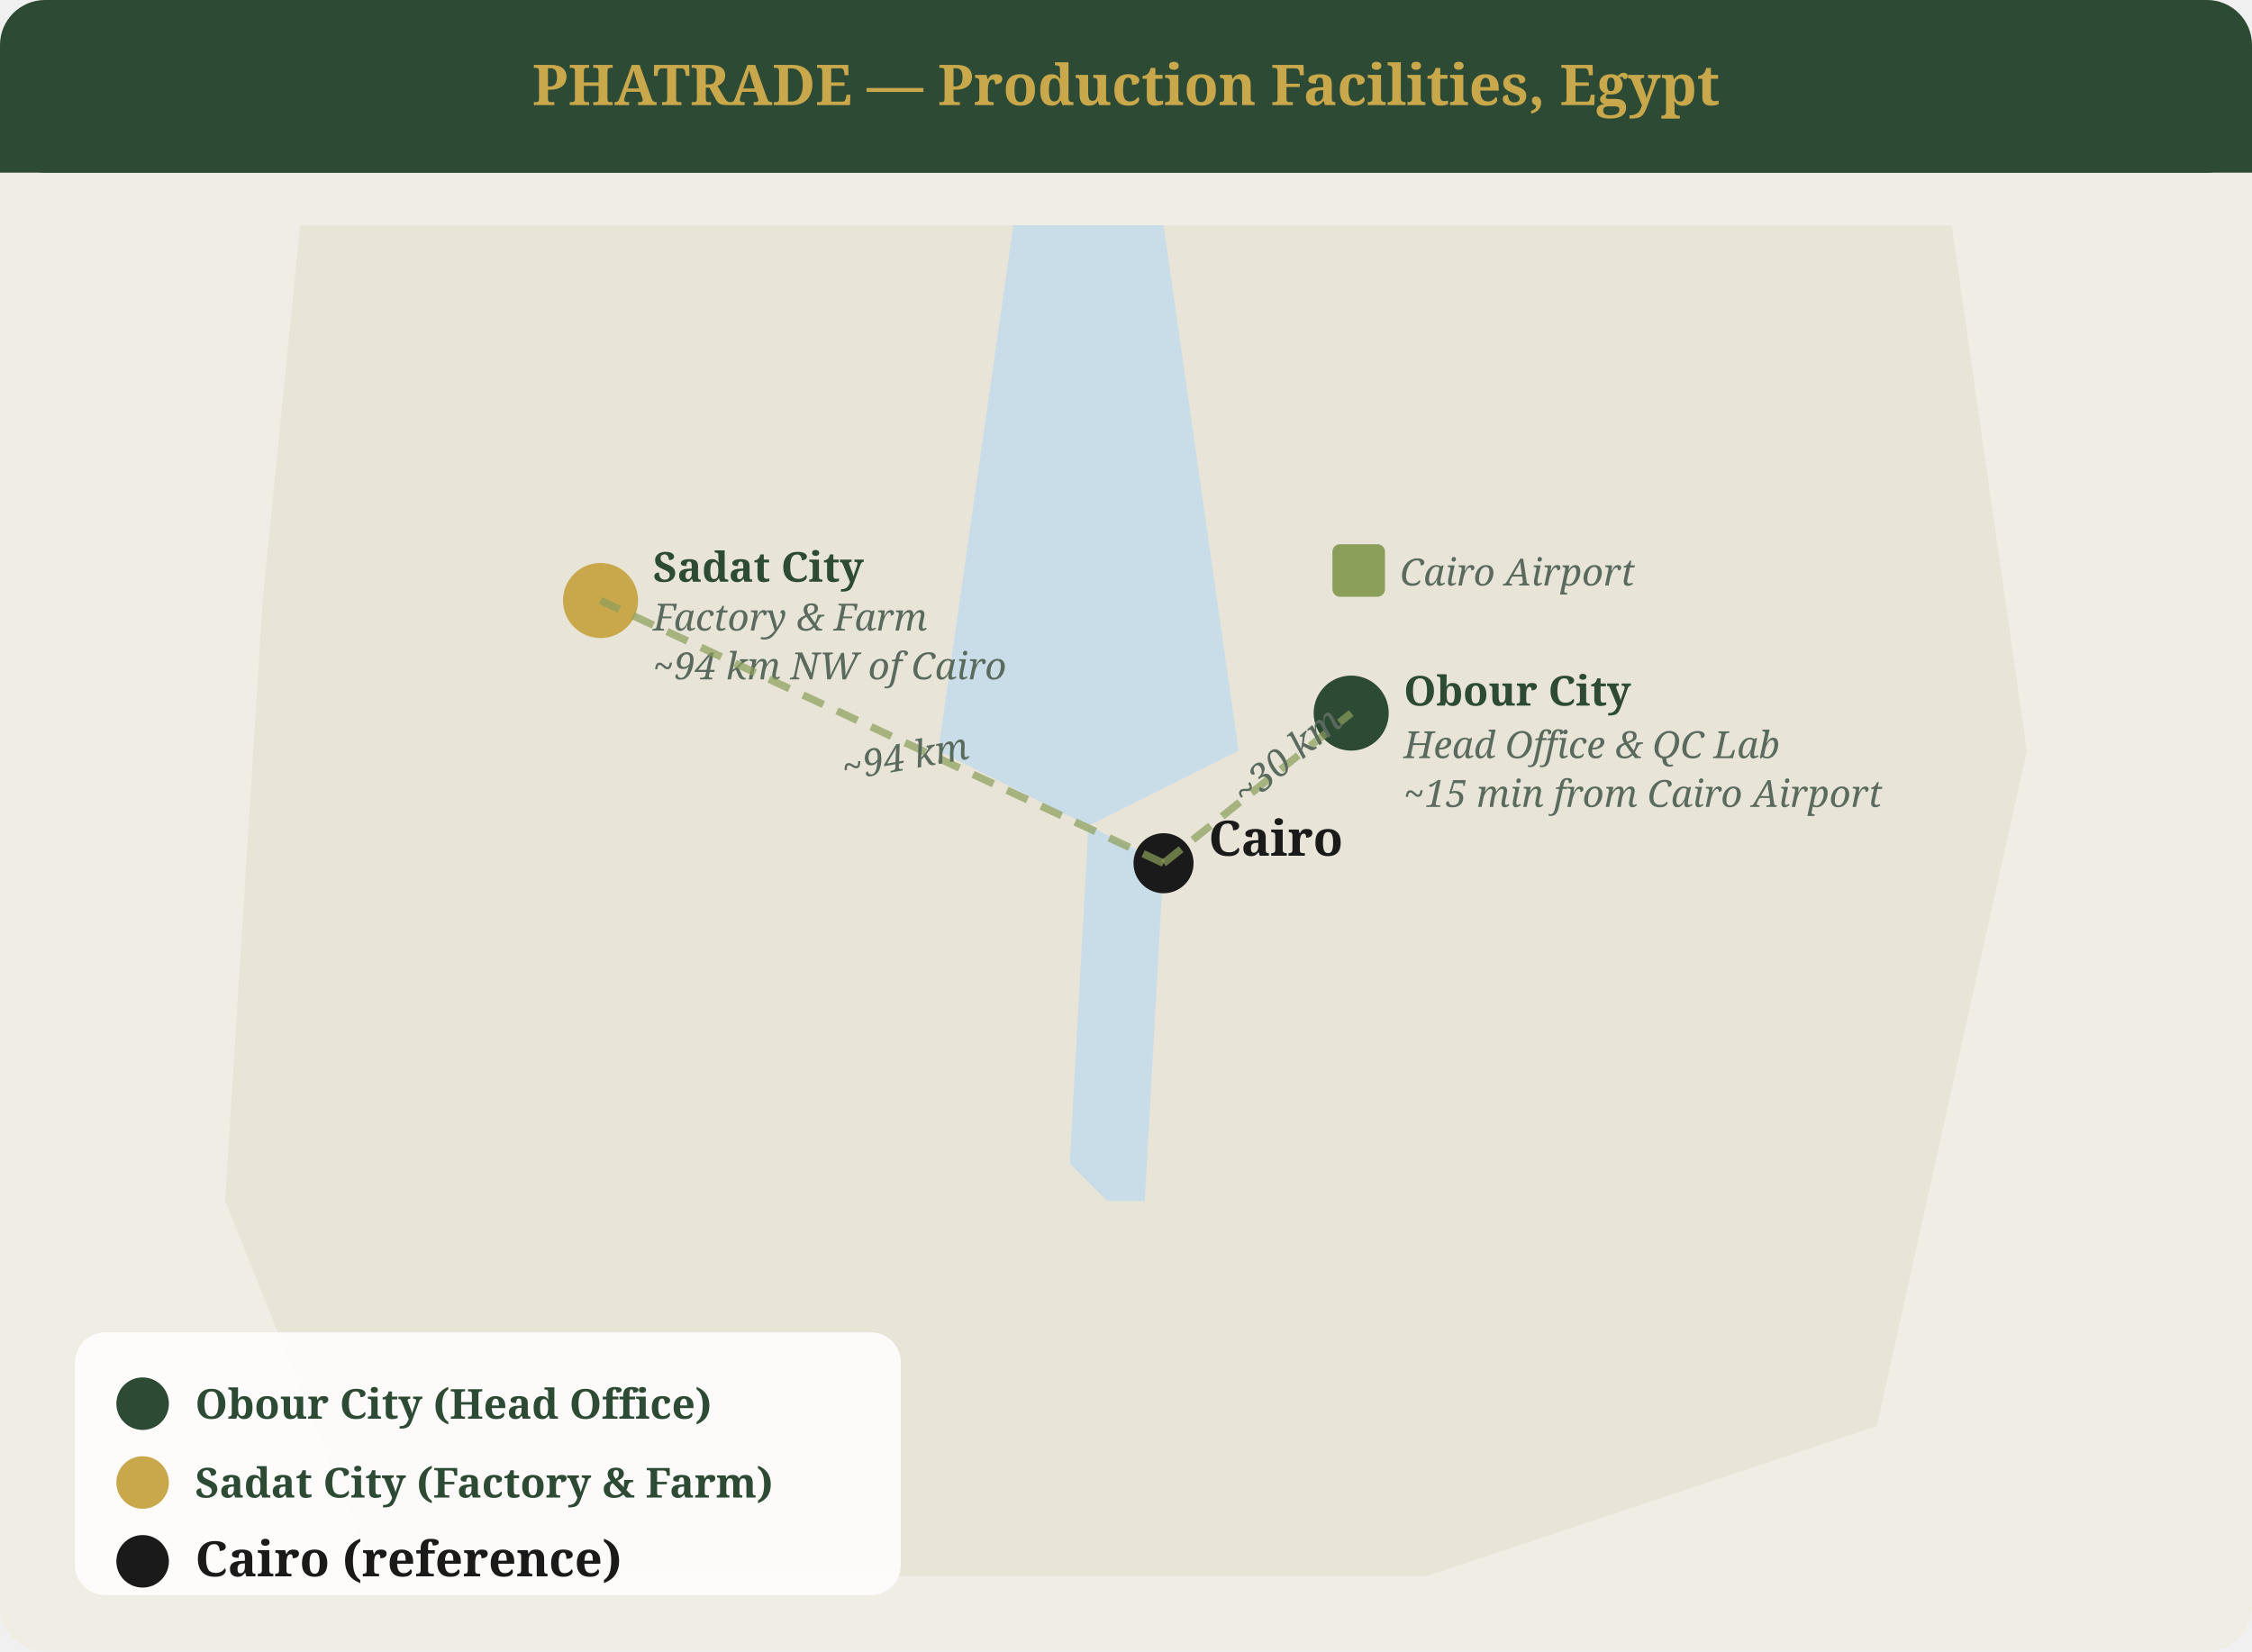
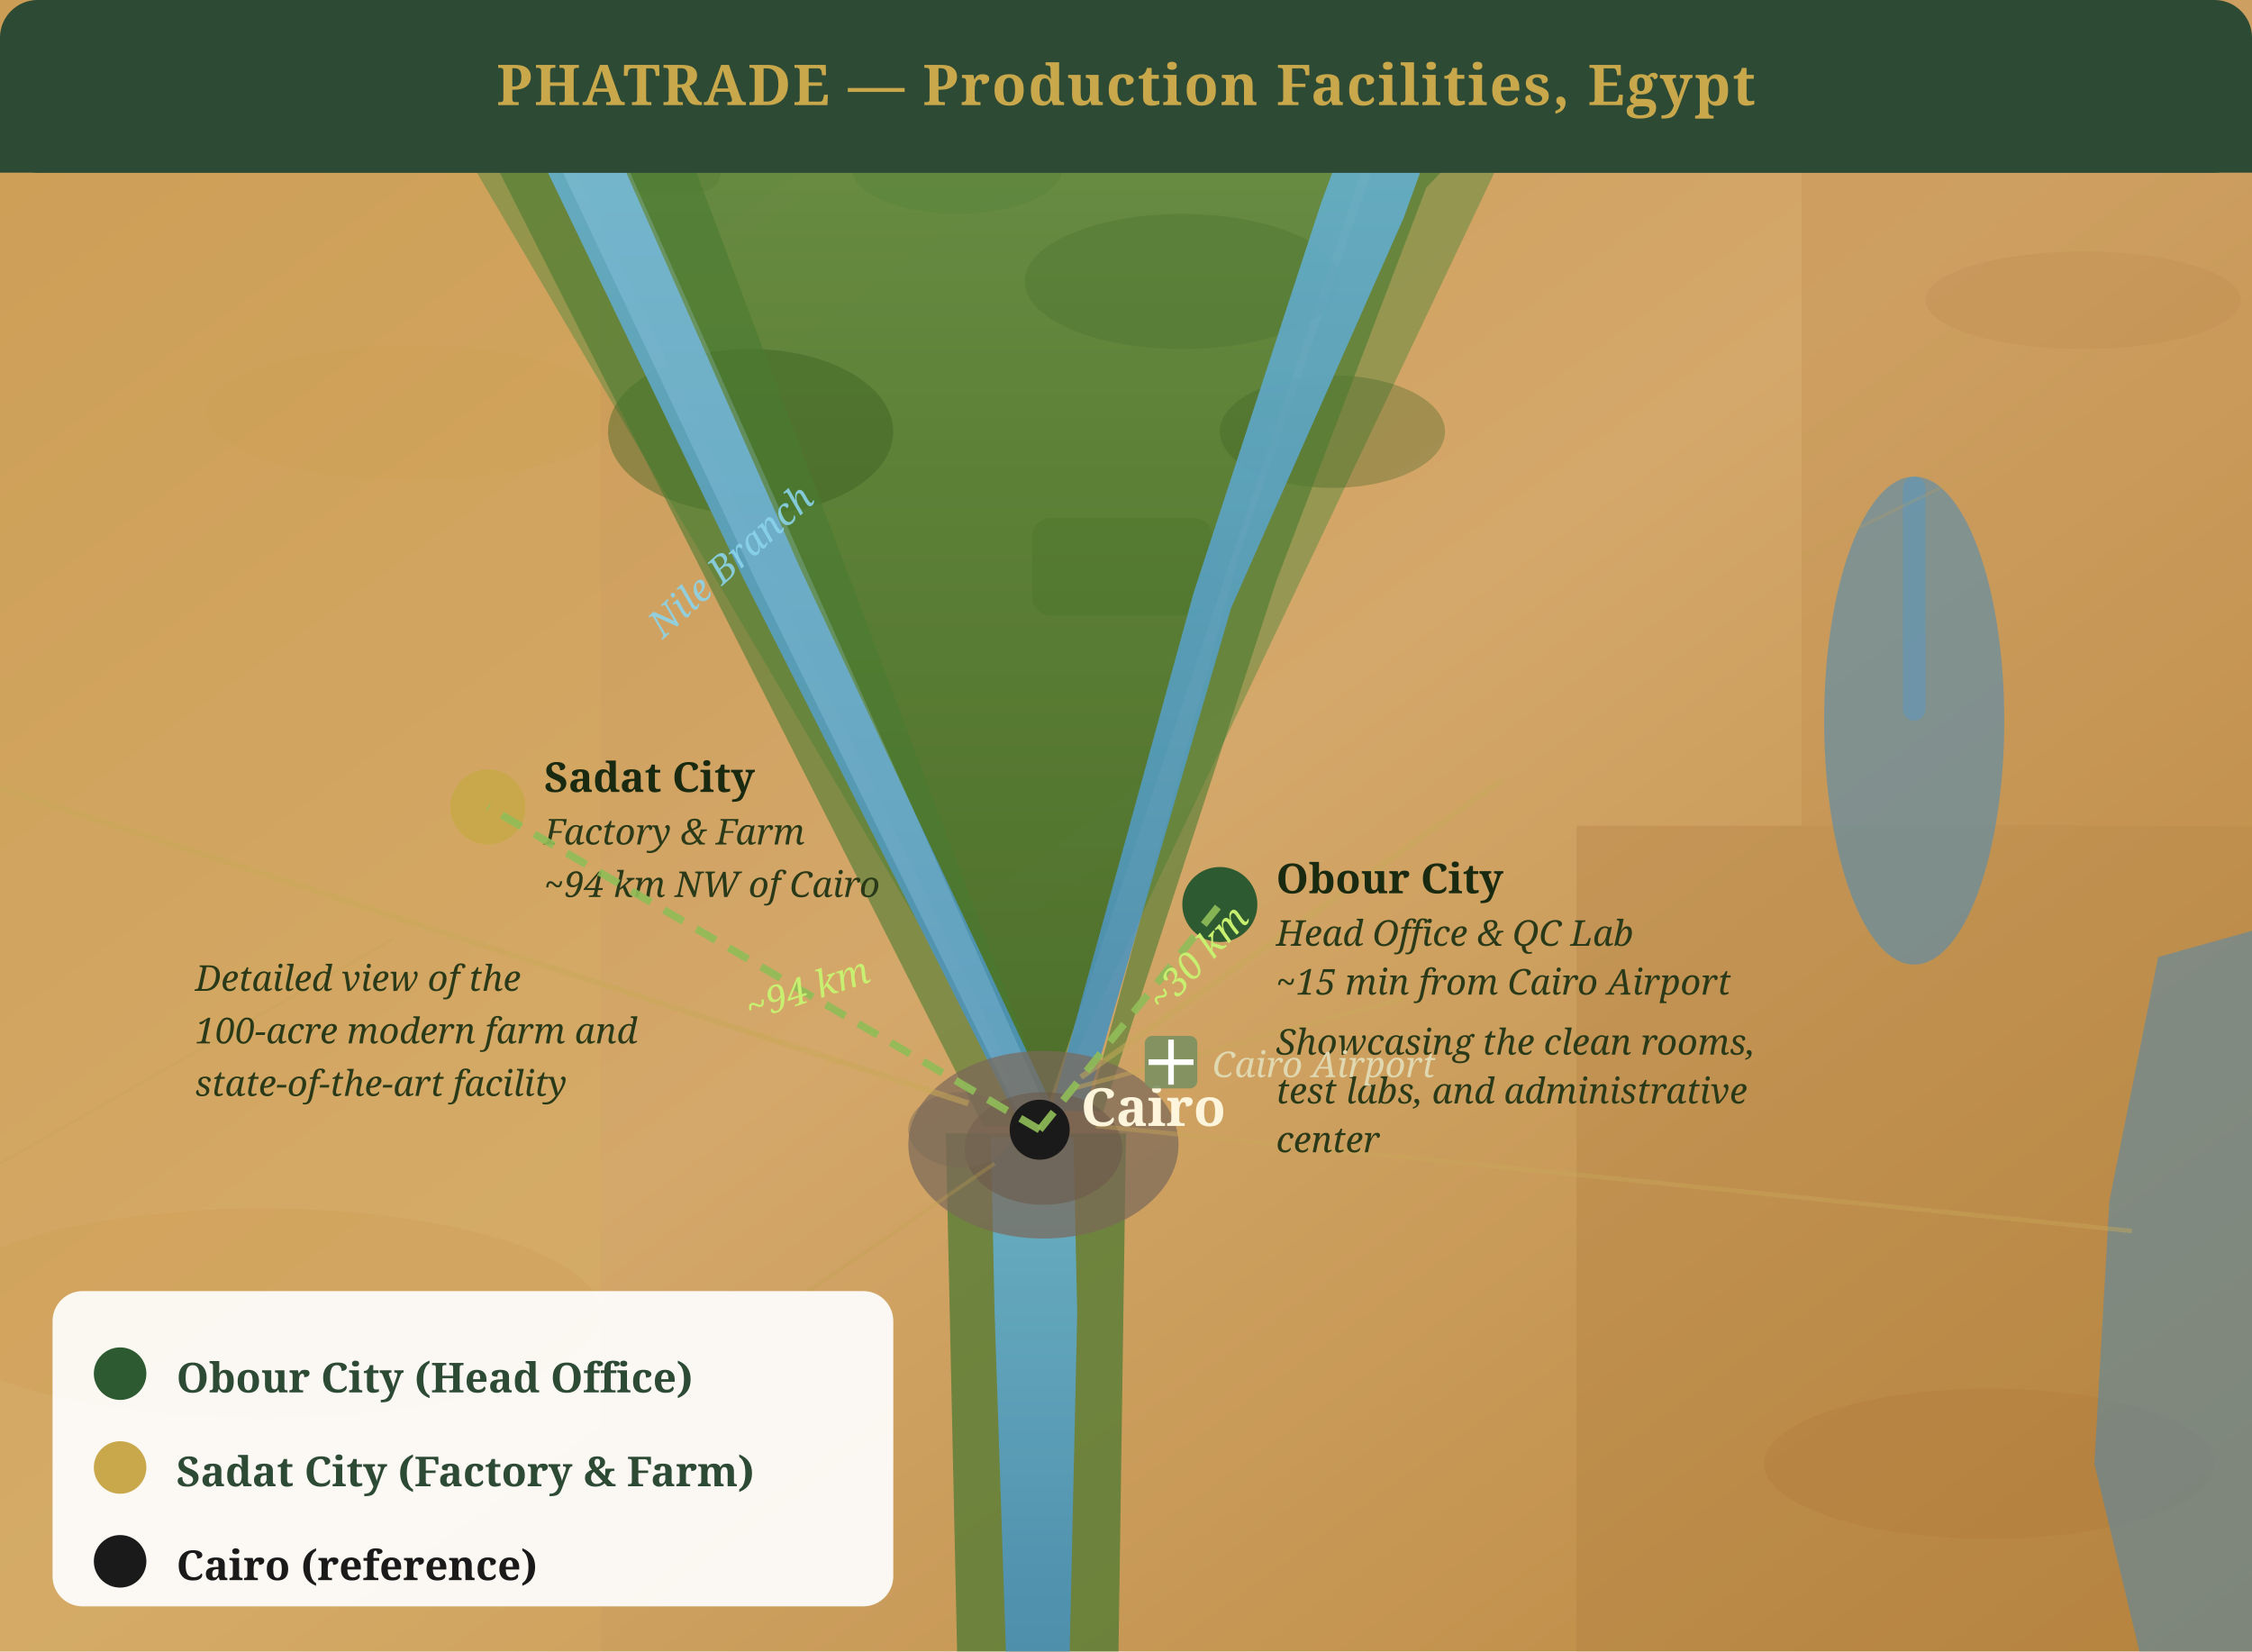
- <svg xmlns="http://www.w3.org/2000/svg" viewBox="0 0 600 440" width="600" height="440" role="img" aria-label="Map showing Obour City and Sadat City facilities relative to Cairo">
+ <svg xmlns="http://www.w3.org/2000/svg" viewBox="0 0 600 440" width="600" height="440" role="img" aria-label="Satellite-style map showing PHATRADE facilities at Obour City and Sadat City relative to Cairo, Egypt">
  <defs>
    <style>
-       text { font-family: Georgia, serif; }
-       .label-city { font-size: 13px; font-weight: 700; fill: #1A1A1A; }
-       .label-facility { font-size: 11px; font-weight: 600; fill: #2D4A35; }
-       .label-distance { font-size: 10px; fill: #5a6b5e; font-style: italic; }
+       .lbl-city  { font-family: Georgia, serif; font-size: 14px; font-weight: 700; }
+       .lbl-sub   { font-family: Georgia, serif; font-size: 11px; font-weight: 700; fill: #1A2A10; }
+       .lbl-info  { font-family: Georgia, serif; font-size: 9.5px; font-style: italic; fill: #2A3A18; }
      .dot-cairo { fill: #1A1A1A; }
-       .dot-obour { fill: #2D4A35; }
+       .dot-obour { fill: #2D5A30; }
      .dot-sadat { fill: #C9A84C; }
-       .route { stroke: #8B9E5A; stroke-width: 2; stroke-dasharray: 6 4; fill: none; opacity: 0.7; }
-       .bg { fill: #F0EDE4; }
-       .water { fill: #c8dde8; }
-       .land { fill: #e8e4d8; }
+       .route     { stroke: #90BC58; stroke-width: 2; stroke-dasharray: 6 4; fill: none; opacity: 0.9; }
    </style>
+     <linearGradient id="fmSand" x1="0" y1="0" x2="1" y2="1" gradientUnits="objectBoundingBox">
+       <stop offset="0%" stop-color="#C89650" />
+       <stop offset="50%" stop-color="#D4A86A" />
+       <stop offset="100%" stop-color="#BA8840" />
+     </linearGradient>
+     <linearGradient id="fmWater" x1="0" y1="0" x2="0" y2="1" gradientUnits="objectBoundingBox">
+       <stop offset="0%" stop-color="#6AB4D0" />
+       <stop offset="100%" stop-color="#4A90B8" />
+     </linearGradient>
+     <linearGradient id="fmDelta" x1="0.5" y1="1" x2="0.5" y2="0" gradientUnits="objectBoundingBox">
+       <stop offset="0%" stop-color="#3A6520" />
+       <stop offset="60%" stop-color="#507C32" />
+       <stop offset="100%" stop-color="#649048" />
+     </linearGradient>
  </defs>
-   <rect width="600" height="440" rx="12" fill="#F0EDE4" />
-   <polygon class="land" points="80,60 520,60 540,200 500,380 380,420 100,420 60,320 70,160" />
-   <polygon class="water" points="270,60 310,60 330,200 290,220 250,200" />
-   <polygon class="water" points="290,220 310,230 305,320 295,320 285,310" />
-   <circle cx="310" cy="230" r="8" class="dot-cairo" />
-   <text x="322" y="228" class="label-city">Cairo</text>
-   <circle cx="360" cy="190" r="10" class="dot-obour" />
-   <text x="374" y="188" class="label-facility">Obour City</text>
-   <text x="374" y="202" class="label-distance">Head Office &amp; QC Lab</text>
-   <text x="374" y="215" class="label-distance">~15 min from Cairo Airport</text>
-   <circle cx="160" cy="160" r="10" class="dot-sadat" />
-   <text x="174" y="155" class="label-facility">Sadat City</text>
-   <text x="174" y="168" class="label-distance">Factory &amp; Farm</text>
-   <text x="174" y="181" class="label-distance">~94 km NW of Cairo</text>
-   <line x1="310" y1="230" x2="360" y2="190" class="route" />
-   <line x1="310" y1="230" x2="160" y2="160" class="route" />
-   <rect x="355" y="145" width="14" height="14" rx="2" fill="#8B9E5A" />
-   <text x="373" y="156" class="label-distance">Cairo Airport</text>
-   <text x="332" y="215" class="label-distance" transform="rotate(-40 332 215)">~30 km</text>
-   <text x="225" y="208" class="label-distance" transform="rotate(-10 225 208)">~94 km</text>
-   <rect x="20" y="355" width="220" height="70" rx="8" fill="white" fill-opacity="0.85" />
-   <circle cx="38" cy="374" r="7" class="dot-obour" />
-   <text x="52" y="378" class="label-facility">Obour City (Head Office)</text>
-   <circle cx="38" cy="395" r="7" class="dot-sadat" />
-   <text x="52" y="399" class="label-facility">Sadat City (Factory &amp; Farm)</text>
-   <circle cx="38" cy="416" r="7" class="dot-cairo" />
-   <text x="52" y="420" class="label-city" font-size="11">Cairo (reference)</text>
-   <rect x="0" y="0" width="600" height="46" rx="12" fill="#2D4A35" />
+   <rect width="600" height="440" fill="url(#fmSand)" />
+   <rect x="0" y="0" width="160" height="440" fill="#D8B060" opacity="0.28" />
+   <rect x="420" y="220" width="180" height="220" fill="#A87838" opacity="0.28" />
+   <rect x="480" y="0" width="120" height="220" fill="#B88040" opacity="0.22" />
+   <ellipse cx="70" cy="350" rx="90" ry="28" fill="#C89848" opacity="0.20" />
+   <ellipse cx="530" cy="390" rx="60" ry="20" fill="#A87030" opacity="0.20" />
+   <ellipse cx="110" cy="110" rx="55" ry="18" fill="#C89848" opacity="0.15" />
+   <ellipse cx="555" cy="80" rx="42" ry="13" fill="#B07840" opacity="0.15" />
+   <polygon fill="#648A40" opacity="0.55" points="277,301 100,0 420,0" />
+   <polygon fill="url(#fmDelta)" opacity="0.80" points="277,301 131,0 378,0" />
+   <ellipse cx="200" cy="115" rx="38" ry="22" fill="#3A6020" opacity="0.42" />
+   <ellipse cx="315" cy="75" rx="42" ry="18" fill="#4A7230" opacity="0.40" />
+   <ellipse cx="255" cy="45" rx="28" ry="12" fill="#528038" opacity="0.35" />
+   <ellipse cx="355" cy="115" rx="30" ry="15" fill="#3A6020" opacity="0.32" />
+   <rect x="148" y="25" width="44" height="26" rx="5" fill="#4A7228" opacity="0.25" />
+   <rect x="275" y="138" width="48" height="26" rx="5" fill="#3D6A22" opacity="0.22" />
+   <polygon fill="#4A7830" opacity="0.72" points="252,302 255,440 298,440 300,302" />
+   <polygon fill="#4A7A30" opacity="0.60" points="     270,300 262,300     122,24  108,0   155,0     178,26  280,296" />
+   <polygon fill="#4A7A30" opacity="0.60" points="     282,296 290,296     330,148 366,44 402,0 428,0     380,50  340,155 294,296" />
+   <polygon fill="url(#fmWater)" opacity="0.90" points="     264,303 265,350 268,440     285,440 287,350 286,303" />
+   <polygon fill="url(#fmWater)" opacity="0.90" points="     272,300 198,154 146,46 122,0     140,0   166,44  213,151 281,296" />
+   <polygon fill="url(#fmWater)" opacity="0.90" points="     280,296 318,158 352,54 372,0     395,0   374,58  328,162 289,296" />
+   <polygon fill="rgba(180,225,255,0.22)" points="273,300 202,156 150,46 126,0 140,0 167,44 215,152 279,296" />
+   <ellipse cx="510" cy="192" rx="24" ry="65" fill="#4E8CB5" opacity="0.58" />
+   <rect x="507" y="127" width="6" height="65" rx="3" fill="#5A98C0" opacity="0.52" />
+   <polygon fill="#4A88B2" opacity="0.52" points="     575,255 562,320 558,390 570,440 600,440 600,248" />
+   <ellipse cx="278" cy="305" rx="36" ry="25" fill="#7A6858" opacity="0.70" />
+   <ellipse cx="278" cy="306" rx="21" ry="15" fill="#6A5848" opacity="0.58" />
+   <ellipse cx="256" cy="301" rx="14" ry="10" fill="#7A6858" opacity="0.48" />
+   <line x1="258" y1="294" x2="0" y2="210" stroke="#C8A858" stroke-width="1.6" opacity="0.55" />
+   <line x1="288" y1="287" x2="400" y2="208" stroke="#C8A858" stroke-width="1.5" opacity="0.52" />
+   <line x1="286" y1="290" x2="374" y2="266" stroke="#C8A858" stroke-width="1.2" opacity="0.48" />
+   <line x1="292" y1="300" x2="568" y2="328" stroke="#C8A858" stroke-width="1.2" opacity="0.42" />
+   <line x1="265" y1="310" x2="128" y2="404" stroke="#C0A050" stroke-width="1.0" opacity="0.32" />
+   <line x1="0" y1="310" x2="105" y2="250" stroke="#C0A050" stroke-width="0.8" opacity="0.22" />
+   <line x1="480" y1="148" x2="558" y2="110" stroke="#C0A050" stroke-width="0.8" opacity="0.22" />
+   <text x="197" y="152" font-family="Georgia, serif" font-size="10" fill="#8AD4EC" font-style="italic" text-anchor="middle" opacity="0.88" transform="rotate(-42 197 152)">Nile Branch</text>
+   <circle cx="277" cy="301" r="8" class="dot-cairo" />
+   <text x="288" y="300" class="lbl-city" fill="#FFF5DC">Cairo</text>
+   <circle cx="325" cy="241" r="10" class="dot-obour" />
+   <text x="340" y="238" class="lbl-sub">Obour City</text>
+   <text x="340" y="252" class="lbl-info">Head Office &amp; QC Lab</text>
+   <text x="340" y="265" class="lbl-info">~15 min from Cairo Airport</text>
+   <text x="340" y="281" class="lbl-info">Showcasing the clean rooms,</text>
+   <text x="340" y="294" class="lbl-info">test labs, and administrative</text>
+   <text x="340" y="307" class="lbl-info">center</text>
+   <circle cx="130" cy="215" r="10" class="dot-sadat" />
+   <text x="145" y="211" class="lbl-sub">Sadat City</text>
+   <text x="145" y="225" class="lbl-info">Factory &amp; Farm</text>
+   <text x="145" y="239" class="lbl-info">~94 km NW of Cairo</text>
+   <text x="52" y="264" class="lbl-info">Detailed view of the</text>
+   <text x="52" y="278" class="lbl-info">100-acre modern farm and</text>
+   <text x="52" y="292" class="lbl-info">state-of-the-art facility</text>
+   <line x1="277" y1="301" x2="325" y2="241" class="route" />
+   <line x1="277" y1="301" x2="130" y2="215" class="route" />
+   <text x="310" y="270" font-family="Georgia,serif" font-size="10" font-style="italic" fill="#C8F070" transform="rotate(-47 310 270)">~30 km</text>
+   <text x="200" y="272" font-family="Georgia,serif" font-size="10" font-style="italic" fill="#C8F070" transform="rotate(-18 200 272)">~94 km</text>
+   <rect x="305" y="276" width="14" height="14" rx="2" fill="#7A9060" opacity="0.88" />
+   <line x1="312" y1="277" x2="312" y2="289" stroke="#FFFFFF" stroke-width="1.5" />
+   <line x1="306" y1="283" x2="318" y2="283" stroke="#FFFFFF" stroke-width="1.5" />
+   <text x="323" y="287" font-family="Georgia,serif" font-size="9.5" fill="#E0D8B0" font-style="italic">Cairo Airport</text>
+   <rect x="14" y="344" width="224" height="84" rx="8" fill="white" fill-opacity="0.92" />
+   <circle cx="32" cy="366" r="7" class="dot-obour" />
+   <text x="47" y="371" font-family="Georgia,serif" font-size="11" font-weight="600" fill="#2D4A35">Obour City (Head Office)</text>
+   <circle cx="32" cy="391" r="7" class="dot-sadat" />
+   <text x="47" y="396" font-family="Georgia,serif" font-size="11" font-weight="600" fill="#2D4A35">Sadat City (Factory &amp; Farm)</text>
+   <circle cx="32" cy="416" r="7" class="dot-cairo" />
+   <text x="47" y="421" font-family="Georgia,serif" font-size="11" font-weight="700" fill="#1A1A1A">Cairo (reference)</text>
+   <rect x="0" y="0" width="600" height="46" rx="10" fill="#2D4A35" />
  <rect x="0" y="34" width="600" height="12" fill="#2D4A35" />
-   <text x="300" y="28" text-anchor="middle" font-family="Georgia, serif" font-size="15" font-weight="700" fill="#C9A84C">PHATRADE — Production Facilities, Egypt</text>
+   <text x="300" y="28" text-anchor="middle" font-family="Georgia, serif" font-size="15" font-weight="700" fill="#C9A84C" letter-spacing="0.5">PHATRADE — Production Facilities, Egypt</text>
</svg>
